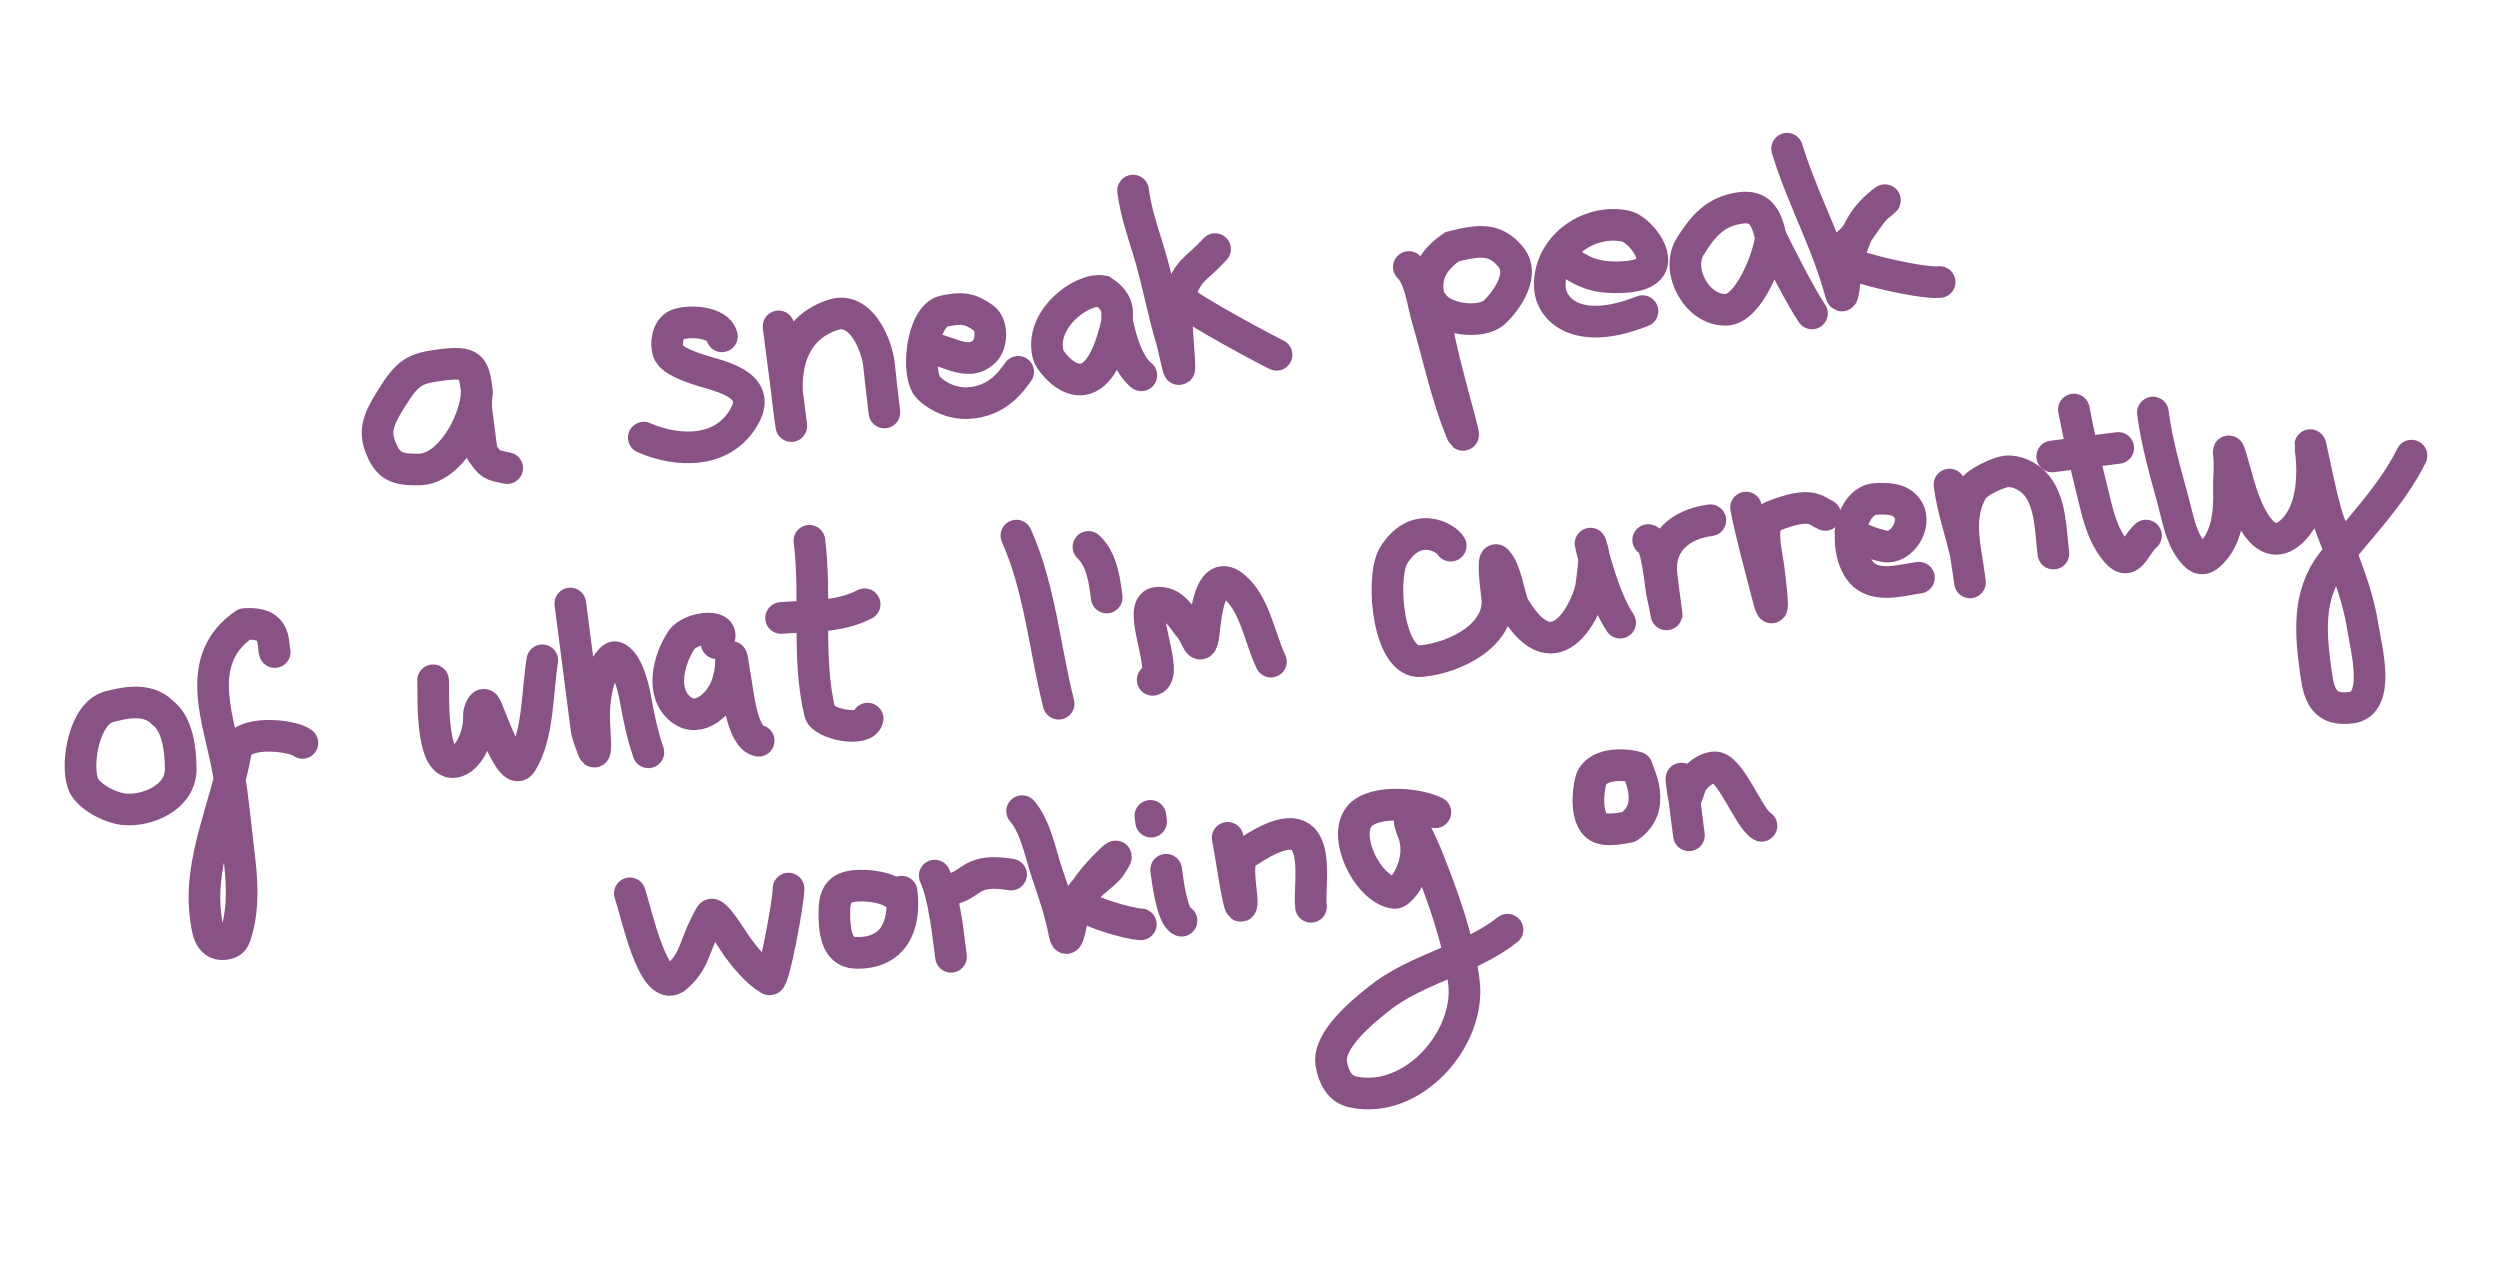
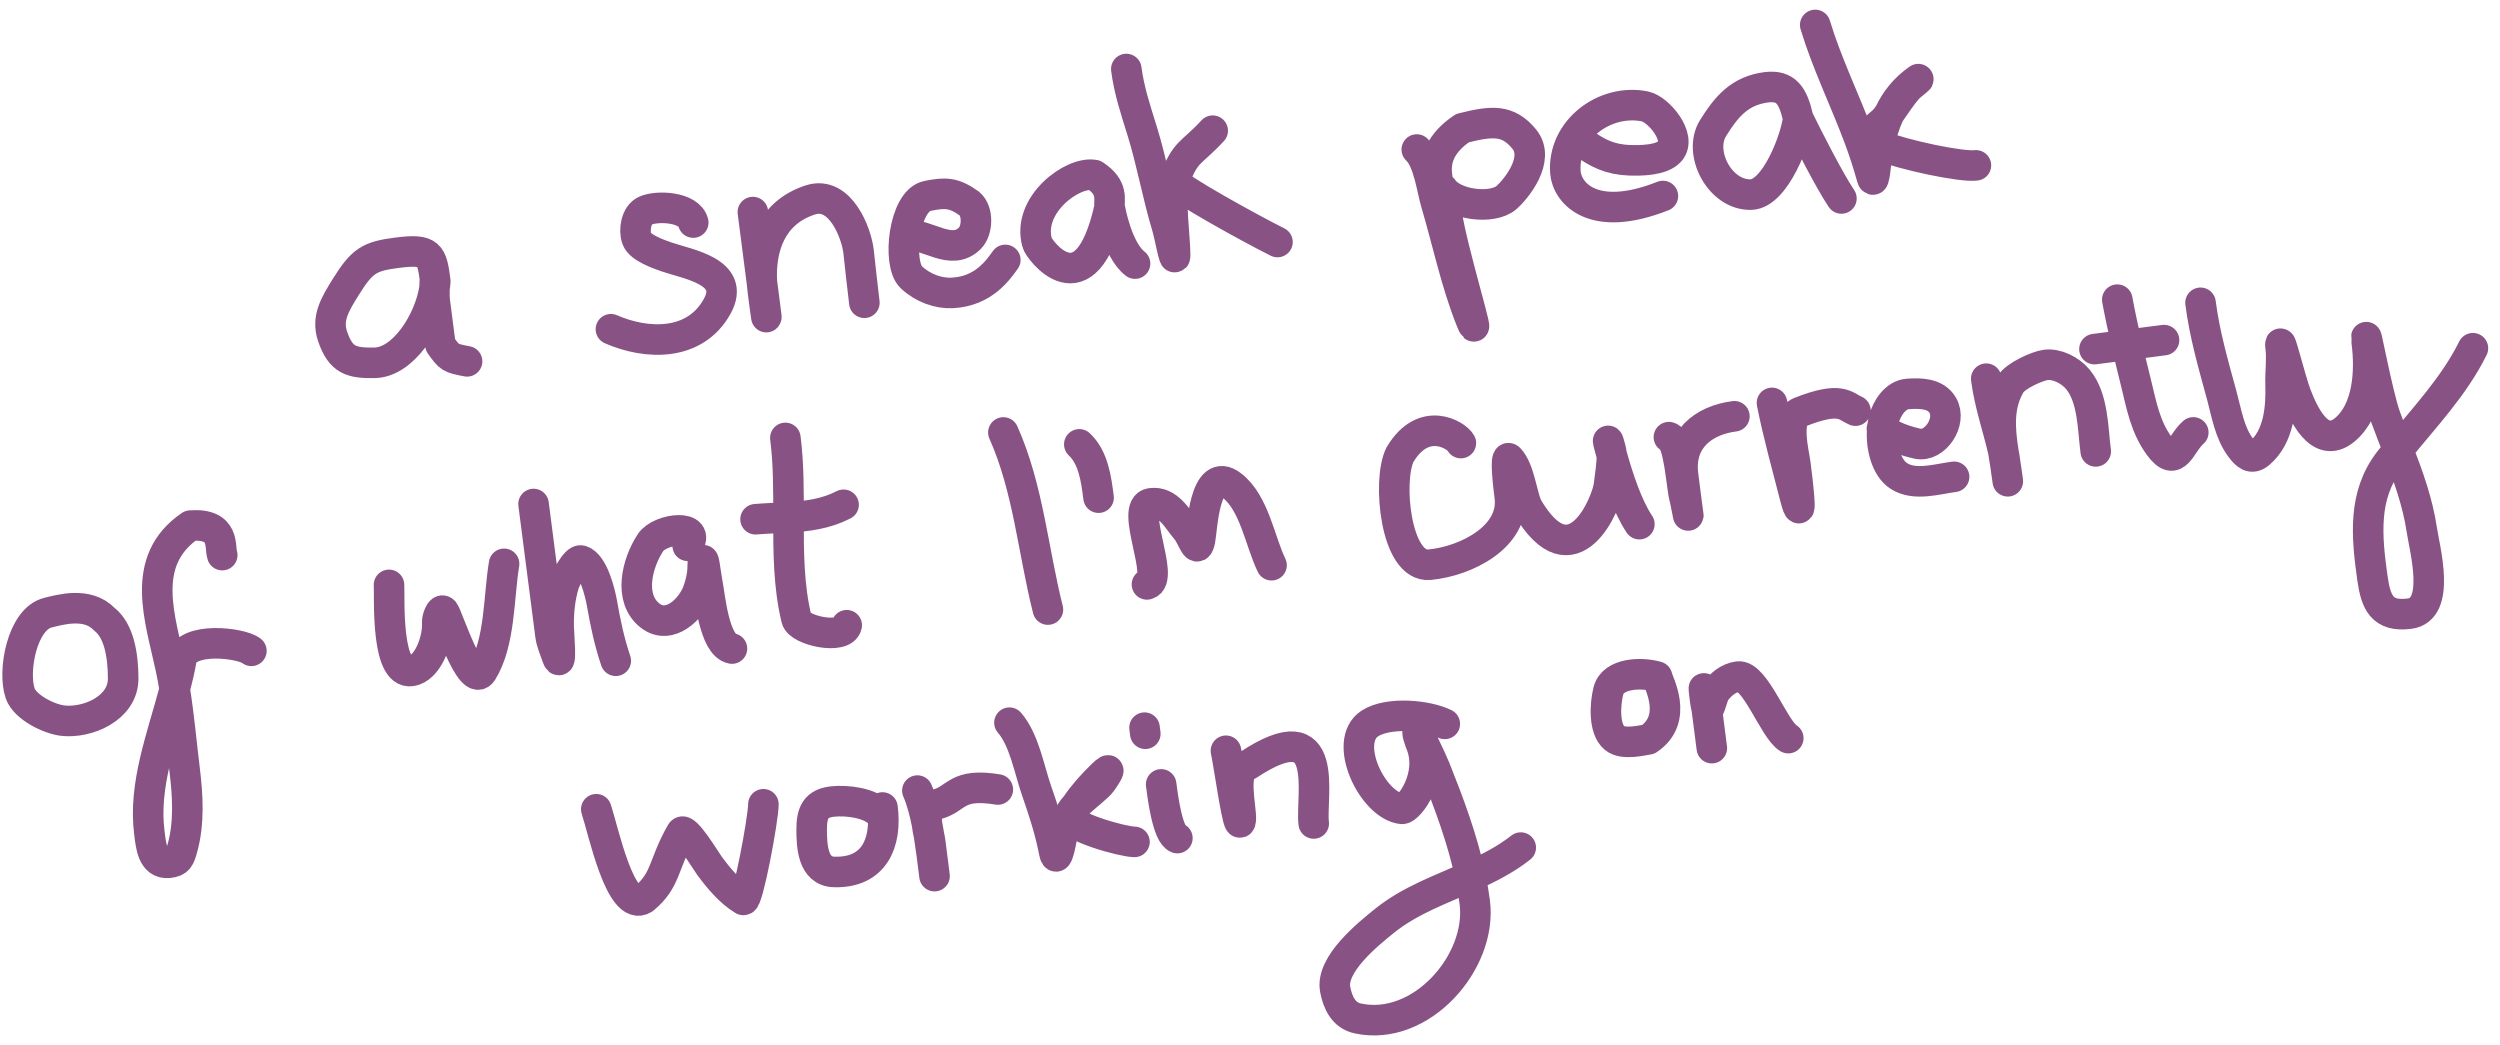
- <svg xmlns="http://www.w3.org/2000/svg" width="237" height="122" viewBox="0 0 237 122" fill="none">
-   <path d="M45.223 37.169C44.909 34.739 44.755 34.217 41.78 34.601C39.301 34.921 38.655 35.281 37.141 37.72C36.188 39.257 35.432 40.508 35.974 42.113C36.711 44.295 37.686 44.537 39.754 44.507C42.531 44.467 45.027 40.232 45.223 37.169ZM45.223 37.169C45.166 36.726 45.107 38.433 45.169 38.912C45.34 40.238 45.511 41.564 45.682 42.89C46.531 44.071 46.531 44.071 48.083 44.375" stroke="#895285" stroke-width="3" stroke-linecap="round" stroke-linejoin="round" />
-   <path d="M68.439 31.883C68.086 30.475 65.224 30.325 64.132 30.812C63.293 31.187 63.076 32.564 63.359 33.345C63.653 34.16 65.332 34.731 66.049 34.981C67.927 35.636 72.332 36.287 70.591 39.431C68.597 43.031 64.281 42.907 61.031 41.486" stroke="#895285" stroke-width="3" stroke-linecap="round" />
-   <path d="M73.804 30.94C74.178 33.833 74.551 36.726 74.924 39.618C75.252 42.159 74.635 37.697 74.609 37.173C74.467 34.27 75.374 31.017 78.977 29.848C81.676 28.973 83.144 32.859 83.321 34.515C83.412 35.364 83.731 38.263 83.84 39.102" stroke="#895285" stroke-width="3" stroke-linecap="round" />
-   <path d="M87.568 32.975C89.593 32.904 91.649 34.946 93.325 33.309C94.036 32.614 94.114 30.855 93.29 30.177C91.889 29.175 91.125 29.159 89.514 29.488C87.377 29.924 86.775 35.594 88.062 36.803C89.118 37.794 90.505 38.276 91.746 38.216C94.587 38.081 95.899 36.112 96.525 35.248" stroke="#895285" stroke-width="3" stroke-linecap="round" />
-   <path d="M105.912 30.5C103.754 40.185 99.451 34.187 99.388 33.691C98.444 30.284 102.587 27.228 104.546 27.608C106.315 28.764 105.825 29.835 105.911 30.5C105.896 30.361 106.522 34.282 108.201 35.578" stroke="#895285" stroke-width="3" stroke-linecap="round" />
-   <path d="M107.415 18.066C107.667 20.018 108.271 21.8 108.852 23.676C109.723 26.489 110.218 29.401 111.07 32.223C111.331 33.085 111.797 35.725 111.809 34.824C111.827 33.508 111.263 29.333 111.734 28.095M111.734 28.095C112.781 25.343 113.208 25.762 115.189 23.616M111.734 28.095C111.167 28.322 118.325 32.286 121.019 33.635" stroke="#895285" stroke-width="3" stroke-linecap="round" />
-   <path d="M133.557 25.312C134.618 26.295 134.91 28.834 135.296 30.139C136.323 33.611 137.076 37.263 138.416 40.631C139.625 43.667 136.7 34.306 136.253 31.07C135.975 29.057 133.661 26.114 137.664 23.387C140.256 22.743 141.744 22.551 143.23 24.375C144.717 26.2 142.453 28.906 141.648 29.621C140.384 30.745 136.879 30.305 135.901 28.85" stroke="#895285" stroke-width="3" stroke-linecap="round" />
-   <path d="M148.426 24.616C149.754 25.649 150.998 26.219 152.695 26.277C153.698 26.312 155.592 26.305 156.334 25.47C157.447 24.217 155.3 21.669 154.083 21.428C150.449 20.707 146.667 23.564 146.933 27.346C147.063 29.2 149.379 32.005 155.708 29.495" stroke="#895285" stroke-width="3" stroke-linecap="round" />
-   <path d="M167.874 22.464C167.409 20.428 166.785 19.5 165.028 19.706C162.591 20.021 161.413 21.48 160.226 23.372C158.833 25.593 160.833 29.45 163.641 29.369C165.828 29.306 167.709 24.279 167.88 22.508C168.755 24.287 170.682 28.089 171.775 29.714" stroke="#895285" stroke-width="3" stroke-linecap="round" stroke-linejoin="round" />
-   <path d="M169.417 14.099C170.469 17.579 172.146 20.978 173.412 24.4C173.829 25.529 174.202 26.69 174.523 27.851C174.749 28.668 174.872 26.193 175.055 25.365C175.65 22.67 176.428 20.578 178.693 18.976C178.977 18.776 177.85 19.705 177.802 19.758C177.015 20.631 176.434 21.655 175.719 22.583C175.523 22.837 174.064 23.932 174.103 24.233C174.217 25.121 182.238 26.949 183.879 26.737" stroke="#895285" stroke-width="3" stroke-linecap="round" />
-   <path d="M10.364 66.993C11.411 66.738 13.91 65.986 15.436 67.583C16.785 68.624 17.124 70.896 17.132 72.909C17.143 75.618 13.894 76.97 11.68 76.71C10.462 76.568 8.296 75.511 7.862 74.259C7.173 72.273 8.032 67.562 10.364 66.993Z" stroke="#895285" stroke-width="3" stroke-linecap="round" />
-   <path d="M26.047 61.813C25.792 61.108 26.381 58.922 23.184 59.158C18.508 62.353 20.486 67.568 21.427 72.029C22.053 74.997 22.291 78.098 22.66 81.106C22.946 83.438 23.099 85.904 22.459 88.198C22.218 89.067 22.102 89.417 21.233 89.504C19.745 89.651 19.628 87.873 19.488 86.784C18.819 81.599 21.466 76.333 22.364 71.242C22.743 69.091 27.784 69.697 28.671 70.428" stroke="#895285" stroke-width="3" stroke-linecap="round" stroke-linejoin="round" />
-   <path d="M41.057 64.492C41.125 65.59 40.722 73.078 43.32 72.181C44.73 71.694 45.505 69.179 45.394 67.838C45.373 67.586 45.695 66.506 46 66.892C46.337 67.317 48.431 73.946 49.442 72.305C51.071 69.661 50.916 65.615 51.412 62.598" stroke="#895285" stroke-width="3" stroke-linecap="round" />
-   <path d="M54.065 57.215C54.574 61.152 55.082 65.09 55.59 69.028C55.673 69.675 55.969 70.33 56.179 70.951C56.639 72.313 56.329 68.706 56.322 68.22C56.304 66.931 56.431 65.646 56.807 64.408C56.925 64.018 57.852 62.155 58.348 62.303C59.449 62.631 60.066 65.257 60.226 66.167C60.539 67.953 60.881 69.594 61.465 71.322" stroke="#895285" stroke-width="3" stroke-linecap="round" />
-   <path d="M67.939 60.975C69.306 58.97 65.456 59.369 64.587 60.695C63.364 62.56 62.574 65.73 64.567 67.268C66.302 68.606 68.303 66.655 68.878 65.007C69.101 64.366 69.286 63.59 69.289 62.909C69.296 61.122 69.567 63.608 69.691 64.221C69.944 65.472 70.295 69.905 71.922 70.224" stroke="#895285" stroke-width="3" stroke-linecap="round" />
-   <path d="M76.729 51.266C77.414 56.572 76.463 62.356 77.731 67.562C77.99 68.623 81.989 69.468 82.252 68.126M74.047 58.585C76.792 58.357 79.482 58.569 81.968 57.284" stroke="#895285" stroke-width="3" stroke-linecap="round" />
-   <path d="M96.351 50.775C98.6 55.816 99.017 61.406 100.36 66.715" stroke="#895285" stroke-width="3" stroke-linecap="round" />
-   <path d="M103.184 51.846C104.458 53.028 104.707 55.005 104.918 56.643" stroke="#895285" stroke-width="3" stroke-linecap="round" />
-   <path d="M109.272 64.45C110.998 64.029 107.622 57.41 109.632 57.151C111.206 56.948 111.964 58.517 112.821 59.529C113.423 60.24 113.767 61.902 114.054 60.439C114.241 59.483 114.446 53.645 116.909 55.545C118.941 57.112 119.431 60.542 120.485 62.724" stroke="#895285" stroke-width="3" stroke-linecap="round" />
-   <path d="M137.525 51.73C137.144 51.011 134.183 49.183 132.048 52.772C130.882 55.068 131.638 62.965 134.698 62.679C138.05 62.365 142.362 60.124 141.928 56.576C141.847 55.917 141.43 52.656 141.89 53.141C142.784 54.084 143 56.308 143.491 57.448C147.608 64.525 150.701 57.076 150.863 55.471C150.923 54.881 151.171 53.4 151.102 52.817C151.014 52.07 150.574 50.853 150.886 52.013C151.454 54.125 152.363 57.208 153.589 59.028" stroke="#895285" stroke-width="3" stroke-linecap="round" stroke-linejoin="round" />
-   <path d="M156.247 51.196C157.158 51.409 157.387 55.664 157.641 56.594C157.784 57.12 158.056 58.733 157.987 58.193C157.829 56.973 157.657 55.755 157.515 54.534C157.156 51.447 159.304 49.685 162.142 49.319" stroke="#895285" stroke-width="3" stroke-linecap="round" />
-   <path d="M165.524 48.116C166.079 50.923 166.88 53.768 167.588 56.543C168.422 59.814 167.735 54.436 167.628 53.609C167.494 52.571 166.688 49.486 168.015 48.957C171.749 47.469 172.119 48.428 173.038 48.813" stroke="#895285" stroke-width="3" stroke-linecap="round" />
-   <path d="M175.42 50.446C176.349 51.133 177.51 51.536 178.609 51.784C180.189 52.139 181.751 49.815 180.897 48.336C180.253 47.22 178.838 47.235 177.758 47.307C176.654 47.381 175.859 48.571 175.588 49.623C175.177 51.218 175.554 53.803 176.949 54.696C178.382 55.614 180.38 54.965 181.915 54.767" stroke="#895285" stroke-width="3" stroke-linecap="round" />
-   <path d="M184.809 45.936C185.103 48.217 185.838 50.264 186.35 52.488C186.443 52.894 186.895 56.286 186.714 54.878C186.338 51.969 185.434 49.065 186.987 46.439C187.442 45.67 189.411 44.793 190.16 44.696C191.131 44.571 192.353 45.143 193.063 46.005C194.439 47.679 194.397 50.417 194.663 52.479" stroke="#895285" stroke-width="3" stroke-linecap="round" stroke-linejoin="round" />
-   <path d="M196.602 38.823C197.067 41.324 197.663 43.795 198.274 46.263C198.782 48.313 199.11 50.255 200.377 51.988C201.915 54.093 202.25 51.81 203.443 50.771M194.548 43.272L200.809 42.464" stroke="#895285" stroke-width="3" stroke-linecap="round" />
-   <path d="M204.094 39.106C204.463 41.966 205.248 44.663 206.006 47.444C206.442 49.041 206.704 50.817 207.714 52.152C208.18 52.768 208.661 53.283 209.405 52.647C211.164 51.143 211.364 48.551 211.3 46.436C211.267 45.342 211.44 44.157 211.302 43.089C211.111 41.605 212.158 45.959 212.69 47.357C213.29 48.935 214.799 52.416 217.068 50.542C219.211 48.772 219.387 45.217 219.057 42.661C218.759 40.348 219.964 47.256 220.769 49.445C221.996 52.777 223.472 55.977 224.006 59.518C224.274 61.299 225.769 66.713 222.906 67.083C220.412 67.405 219.866 66.055 219.557 63.827C219.048 60.164 218.682 56.456 221.073 53.357C223.648 50.019 226.719 47.014 228.61 43.195" stroke="#895285" stroke-width="3" stroke-linecap="round" />
-   <path d="M59.712 84.686C60.346 86.583 61.888 94.058 63.985 92.747C66.049 91.033 65.689 89.684 67.366 86.769C67.695 86.196 69.593 89.354 69.885 89.752C70.705 90.869 71.744 92.127 72.944 92.846C73.34 93.083 74.753 85.546 74.752 84.238" stroke="#895285" stroke-width="3" stroke-linecap="round" />
-   <path d="M85.267 85.112C84.408 84.098 82.259 83.856 81 83.989C79.497 84.148 79.09 84.948 79.096 86.528C79.101 87.955 79.175 90.267 81.105 90.329C84.739 90.446 85.879 87.696 85.47 84.528" stroke="#895285" stroke-width="3" stroke-linecap="round" />
-   <path d="M88.611 83.006C89.485 85.011 89.802 87.962 90.08 90.112C90.351 92.218 89.827 88.104 89.774 87.691C89.618 86.488 88.851 84.656 90.412 84.23C92.219 83.737 92.095 82.289 95.851 82.909" stroke="#895285" stroke-width="3" stroke-linecap="round" stroke-linejoin="round" />
-   <path d="M96.897 76.895C98.222 78.417 98.676 81.105 99.323 82.967C99.976 84.843 100.552 86.61 100.928 88.555C101.2 89.965 101.636 86.956 101.714 86.719C102.359 84.732 103.749 83.069 105.226 81.632C106.317 80.57 105.566 81.675 105.207 82.208C104.735 82.908 102.355 84.413 102.308 85.324C102.259 86.277 107.066 87.609 108.15 87.624" stroke="#895285" stroke-width="3" stroke-linecap="round" />
-   <path d="M110.55 82.45C110.686 83.498 111.12 86.972 112.011 87.282M109.055 77.343L109.125 77.892" stroke="#895285" stroke-width="3" stroke-linecap="round" />
-   <path d="M116.381 79.423C116.685 80.838 117.544 87.104 117.712 85.666C117.824 84.715 116.806 80.941 118.389 80.698C125.979 75.664 123.976 83.585 124.283 85.965" stroke="#895285" stroke-width="3" stroke-linecap="round" />
-   <path d="M136.077 77.003C134.48 76.212 130.992 75.894 129.339 76.964C126.814 78.598 129.582 84.378 132.222 84.65C132.837 84.714 135.165 81.658 133.887 78.702C132.91 75.899 135.001 80.493 135.208 81.011C136.746 84.861 138.24 88.898 138.776 93.056C139.472 98.445 133.925 104.751 128.24 103.512C126.957 103.232 126.434 102.071 126.213 100.891C125.792 98.647 129.16 95.927 130.683 94.704C134.313 91.79 139.263 91.022 142.915 88.136" stroke="#895285" stroke-width="3" stroke-linecap="round" stroke-linejoin="round" />
-   <path d="M150.8 74.035C151.219 72.381 153.843 72.351 155.186 72.751C155.246 73.217 157.185 76.526 154.402 78.398C153.906 78.462 152.153 78.932 151.362 78.286C150.363 77.469 150.499 75.223 150.8 74.035Z" stroke="#895285" stroke-width="3" stroke-linecap="round" stroke-linejoin="round" />
-   <path d="M160.112 79.187C159.912 77.632 159.711 76.077 159.51 74.522C159.259 72.571 159.477 75.161 159.681 75.725C159.815 76.094 160.243 74.372 160.367 74.195C160.875 73.467 161.603 72.858 162.473 72.746C164 72.549 165.725 77.54 166.991 78.286" stroke="#895285" stroke-width="3" stroke-linecap="round" />
+ <svg xmlns="http://www.w3.org/2000/svg" width="225" height="94" viewBox="0 0 225 94" fill="none">
+   <path d="M39.176 25.315C38.863 22.886 38.709 22.363 35.734 22.747C33.254 23.067 32.608 23.427 31.095 25.866C30.141 27.403 29.386 28.654 29.928 30.259C30.665 32.441 31.64 32.684 33.708 32.654C36.287 32.616 38.625 28.958 39.101 25.984M39.176 25.315C39.163 25.533 39.137 25.756 39.101 25.984M39.176 25.315C39.145 25.07 39.113 25.484 39.101 25.984M39.101 25.984C39.091 26.386 39.095 26.844 39.122 27.058L39.636 31.036C40.485 32.217 40.485 32.217 42.036 32.521M62.392 20.03C62.039 18.621 59.177 18.471 58.085 18.958C57.246 19.333 57.03 20.71 57.312 21.491C57.607 22.306 59.285 22.877 60.002 23.127C61.88 23.782 66.285 24.433 64.544 27.578C62.551 31.177 58.234 31.053 54.984 29.632M67.758 19.086L68.563 25.326M68.563 25.326L68.877 27.765C69.204 30.295 68.593 25.88 68.563 25.326ZM68.563 25.326C68.563 25.324 68.563 25.321 68.562 25.319C68.42 22.416 69.327 19.163 72.93 17.994C75.629 17.119 77.097 21.005 77.274 22.661C77.365 23.51 77.685 26.409 77.793 27.248M81.521 21.121C83.546 21.051 85.602 23.092 87.278 21.455C87.989 20.76 88.067 19.001 87.243 18.323C85.842 17.321 85.078 17.305 83.467 17.634C81.33 18.071 80.728 23.74 82.015 24.949C83.071 25.941 84.458 26.422 85.699 26.363C88.54 26.227 89.852 24.259 90.478 23.394M99.865 18.647C97.707 28.331 93.404 22.333 93.34 21.837C92.397 18.43 96.54 15.374 98.499 15.754C100.267 16.91 99.778 17.981 99.864 18.646C99.863 18.641 99.864 18.642 99.865 18.647ZM99.865 18.647C99.865 18.647 99.865 18.647 99.865 18.647ZM99.865 18.647C99.895 18.788 100.535 22.476 102.154 23.724M101.368 6.212C101.62 8.165 102.224 9.946 102.805 11.822C103.676 14.636 104.171 17.547 105.024 20.369C105.284 21.232 105.75 23.871 105.762 22.97C105.78 21.679 105.237 17.632 105.662 16.313M105.662 16.313C105.67 16.288 105.679 16.265 105.687 16.242M105.662 16.313C105.648 16.278 105.656 16.254 105.687 16.242M105.662 16.313C105.903 16.901 112.428 20.508 114.973 21.782M105.687 16.242C106.734 13.489 107.162 13.909 109.143 11.763M127.511 13.458C128.571 14.442 128.863 16.98 129.249 18.285C130.277 21.758 131.029 25.41 132.37 28.777C133.578 31.813 130.653 22.453 130.206 19.216C129.928 17.203 127.614 14.261 131.617 11.534C134.21 10.889 135.697 10.697 137.184 12.522C138.67 14.347 136.406 17.052 135.601 17.767C134.337 18.891 130.832 18.451 129.854 16.997M142.379 12.763C143.707 13.795 144.95 14.366 146.647 14.424C147.65 14.458 149.545 14.451 150.287 13.616C151.4 12.363 149.253 9.815 148.036 9.574C144.402 8.853 140.62 11.71 140.885 15.492C141.015 17.346 143.332 20.151 149.661 17.641M161.828 10.61C161.362 8.574 160.738 7.647 158.982 7.853C156.544 8.167 155.366 9.626 154.18 11.518C152.787 13.739 154.787 17.596 157.594 17.515C159.781 17.453 161.662 12.426 161.833 10.654C162.708 12.434 164.635 16.235 165.728 17.861M163.37 2.245C164.422 5.726 166.1 9.124 167.365 12.546C167.783 13.676 168.155 14.836 168.477 15.998C168.703 16.814 168.826 14.339 169.008 13.512C169.042 13.36 169.076 13.211 169.111 13.063M169.111 13.063C169.354 12.028 169.638 11.086 170.041 10.229M169.111 13.063C168.482 12.811 168.081 12.573 168.056 12.379C168.018 12.078 169.476 10.983 169.672 10.73C169.799 10.565 169.921 10.398 170.041 10.229M169.111 13.063C171.365 13.967 176.549 15.049 177.832 14.883M170.041 10.229C170.604 9.033 171.4 8.003 172.647 7.123C172.931 6.922 171.803 7.851 171.756 7.904C171.108 8.623 170.6 9.444 170.041 10.229ZM20.001 49.959C19.746 49.254 20.335 47.069 17.137 47.304C12.461 50.499 14.44 55.715 15.38 60.176C15.51 60.79 15.623 61.409 15.724 62.033M15.724 62.033C16.11 64.422 16.321 66.867 16.614 69.253C16.899 71.584 17.053 74.05 16.413 76.345C16.171 77.213 16.056 77.564 15.187 77.65C13.699 77.797 13.582 76.019 13.441 74.931C12.887 70.638 14.606 66.29 15.724 62.033ZM15.724 62.033C15.956 61.147 16.163 60.265 16.317 59.389C16.697 57.237 21.737 57.843 22.625 58.575M35.011 52.639C35.079 53.736 34.677 61.224 37.274 60.327C38.684 59.841 39.46 57.325 39.348 55.984C39.327 55.732 39.65 54.652 39.955 55.038C40.291 55.464 42.385 62.092 43.396 60.452C45.025 57.807 44.87 53.761 45.367 50.745M48.02 45.361L49.544 57.174C49.627 57.821 49.923 58.476 50.133 59.097C50.593 60.46 50.284 56.852 50.277 56.367C50.258 55.078 50.385 53.792 50.761 52.554C50.879 52.164 51.806 50.301 52.302 50.449C53.403 50.777 54.02 53.403 54.18 54.313C54.493 56.099 54.835 57.74 55.419 59.469M61.893 49.121C63.26 47.116 59.41 47.516 58.541 48.841C57.318 50.706 56.528 53.877 58.521 55.414C60.256 56.752 62.258 54.802 62.832 53.153C63.055 52.513 63.24 51.737 63.243 51.055C63.251 49.268 63.521 51.754 63.645 52.367C63.898 53.619 64.249 58.052 65.876 58.37M70.683 39.412C70.982 41.734 70.969 44.147 70.965 46.564M70.965 46.564C70.96 49.67 70.972 52.781 71.685 55.709C71.944 56.769 75.943 57.614 76.205 56.272M70.965 46.564C69.989 46.623 68.999 46.648 68.001 46.731M70.965 46.564C72.674 46.46 74.339 46.248 75.922 45.43M90.304 38.922C92.554 43.962 92.97 49.552 94.313 54.861M97.137 39.992C98.404 41.168 98.658 43.131 98.868 44.764L98.872 44.79M103.226 52.596C104.952 52.175 101.576 45.556 103.586 45.297C105.159 45.094 105.918 46.663 106.775 47.675C107.377 48.386 107.721 50.048 108.008 48.585C108.195 47.629 108.4 41.792 110.863 43.692C112.894 45.259 113.385 48.689 114.439 50.87M131.478 39.876C131.097 39.157 128.136 37.329 126.001 40.918C124.836 43.214 125.591 51.111 128.651 50.825C132.003 50.511 136.316 48.27 135.881 44.722C135.8 44.063 135.383 40.802 135.843 41.287C136.737 42.23 136.953 44.454 137.444 45.594C141.562 52.671 144.654 45.222 144.816 43.617C144.876 43.027 145.124 41.546 145.055 40.963C145.054 40.953 145.053 40.944 145.052 40.934M145.052 40.934C144.957 40.186 144.531 39.014 144.839 40.159C144.905 40.406 144.976 40.665 145.052 40.934ZM145.052 40.934C145.624 42.973 146.459 45.566 147.543 47.174M150.2 39.342C151.111 39.556 151.34 43.81 151.594 44.741C151.738 45.266 152.01 46.879 151.94 46.339C151.783 45.12 151.61 43.901 151.468 42.681C151.109 39.593 153.257 37.832 156.095 37.465M159.478 36.262C160.032 39.07 160.834 41.914 161.541 44.689C162.376 47.961 161.688 42.583 161.581 41.755C161.447 40.718 160.641 37.633 161.968 37.104C165.702 35.615 166.072 36.574 166.991 36.96M169.373 38.592C169.383 38.599 169.394 38.607 169.404 38.614M169.404 38.614C170.327 39.288 171.475 39.685 172.562 39.93C174.142 40.286 175.703 37.961 174.85 36.482C174.206 35.367 172.791 35.382 171.711 35.454C170.607 35.527 169.812 36.717 169.541 37.77C169.474 38.029 169.428 38.314 169.404 38.614ZM169.404 38.614C169.279 40.16 169.734 42.094 170.902 42.842C172.335 43.76 174.333 43.111 175.868 42.913M178.762 34.082C179.054 36.35 179.782 38.386 180.293 40.595M180.293 40.595C180.296 40.608 180.299 40.621 180.302 40.634C180.336 40.78 180.416 41.312 180.496 41.868M180.293 40.595C180.357 41.018 180.428 41.442 180.496 41.868M180.293 40.595C179.978 38.516 179.82 36.478 180.94 34.585C181.395 33.816 183.364 32.939 184.113 32.842C185.084 32.717 186.306 33.289 187.015 34.151C188.392 35.825 188.349 38.563 188.615 40.626M180.496 41.868C180.639 42.859 180.783 43.926 180.666 43.024C180.616 42.638 180.557 42.253 180.496 41.868ZM190.555 26.969C190.809 28.335 191.102 29.691 191.415 31.042M191.415 31.042C191.676 32.167 191.95 33.288 192.228 34.409C192.735 36.46 193.063 38.401 194.33 40.135C195.869 42.239 196.203 39.956 197.396 38.918M191.415 31.042L188.501 31.419M191.415 31.042L194.762 30.61M198.047 27.252C198.416 30.112 199.201 32.809 199.959 35.591C200.395 37.188 200.657 38.963 201.667 40.298C202.133 40.914 202.614 41.429 203.358 40.793C205.117 39.289 205.317 36.697 205.253 34.582C205.22 33.488 205.393 32.303 205.255 31.235C205.063 29.751 206.111 34.105 206.643 35.503C207.243 37.082 208.752 40.562 211.021 38.688C213.164 36.919 213.34 33.363 213.01 30.807C212.712 28.494 213.917 35.402 214.722 37.591C215.08 38.564 215.459 39.525 215.83 40.487M215.83 40.487C216.73 42.821 217.581 45.157 217.959 47.664C218.227 49.445 219.722 54.859 216.858 55.229C214.365 55.551 213.819 54.201 213.51 51.973C213.001 48.31 212.635 44.602 215.025 41.503C215.289 41.161 215.558 40.823 215.83 40.487ZM215.83 40.487C218.217 37.541 220.866 34.769 222.563 31.341M53.665 72.832C54.299 74.729 55.841 82.204 57.938 80.894C60.002 79.179 59.643 77.83 61.319 74.915C61.649 74.342 63.546 77.5 63.838 77.898C64.659 79.015 65.697 80.273 66.897 80.992C67.293 81.23 68.706 73.692 68.705 72.384M79.22 73.258C78.362 72.245 76.212 72.002 74.953 72.135C73.45 72.295 73.043 73.095 73.049 74.674C73.055 76.102 73.129 78.413 75.058 78.475C78.692 78.592 79.832 75.842 79.424 72.674M82.564 71.152C82.939 72.013 83.212 73.048 83.423 74.119M83.423 74.119C83.496 74.491 83.561 74.866 83.621 75.24M83.423 74.119C83.462 74.489 83.547 74.876 83.621 75.24M83.423 74.119C83.339 73.332 83.467 72.621 84.365 72.376C86.172 71.883 86.048 70.436 89.804 71.055M83.621 75.24C83.791 76.301 83.915 77.351 84.032 78.258C84.304 80.364 83.78 76.25 83.727 75.837C83.703 75.651 83.664 75.449 83.621 75.24ZM90.85 65.042C92.175 66.563 92.629 69.251 93.276 71.113C93.929 72.99 94.505 74.757 94.881 76.702C95.153 78.112 95.589 75.102 95.666 74.865C95.824 74.381 96.025 73.917 96.261 73.47M96.261 73.47C96.435 73.14 96.628 72.819 96.837 72.508M96.261 73.47C96.275 73.192 96.507 72.858 96.837 72.508M96.261 73.47C96.211 74.423 101.019 75.755 102.103 75.77M96.837 72.508C97.504 71.511 98.327 70.607 99.179 69.778C100.253 68.733 99.542 69.788 99.177 70.329L99.16 70.354C98.832 70.84 97.585 71.714 96.837 72.508ZM104.503 70.596C104.639 71.645 105.073 75.118 105.964 75.429M103.008 65.49L103.078 66.038M110.334 67.569C110.638 68.985 111.497 75.25 111.666 73.812C111.777 72.861 110.76 69.087 112.342 68.844C119.932 63.81 117.929 71.731 118.236 74.112M130.03 65.149C128.433 64.359 124.945 64.041 123.292 65.11C120.767 66.745 123.535 72.524 126.175 72.796C126.79 72.86 129.118 69.804 127.84 66.848C126.863 64.046 128.954 68.639 129.161 69.157C130.409 72.283 131.629 75.532 132.331 78.869M132.331 78.869C132.494 79.642 132.628 80.42 132.729 81.202C133.425 86.591 127.878 92.898 122.193 91.658C120.91 91.378 120.387 90.218 120.165 89.037C119.745 86.793 123.113 84.073 124.636 82.851C126.899 81.034 129.676 80.051 132.331 78.869ZM132.331 78.869C133.934 78.155 135.493 77.369 136.867 76.283M154.065 67.333L153.608 63.788M153.608 63.788L153.464 62.669C153.223 60.801 153.413 63.094 153.608 63.788ZM153.608 63.788C153.617 63.819 153.626 63.847 153.634 63.871C153.768 64.24 154.197 62.518 154.32 62.341C154.829 61.613 155.556 61.004 156.427 60.892C157.953 60.695 159.679 65.686 160.944 66.432M9.39 55.729C7.864 54.132 5.365 54.885 4.318 55.14C1.986 55.708 1.127 60.419 1.816 62.405C2.25 63.658 4.416 64.714 5.634 64.857C7.848 65.116 11.097 63.764 11.086 61.056C11.078 59.043 10.739 56.77 9.39 55.729ZM149.139 60.897C147.796 60.497 145.173 60.527 144.754 62.181C144.453 63.37 144.316 65.615 145.316 66.432C146.106 67.078 147.859 66.608 148.355 66.544C151.139 64.673 149.199 61.363 149.139 60.897Z" stroke="#895285" stroke-width="2.75" stroke-linecap="round" stroke-linejoin="round" />
</svg>
